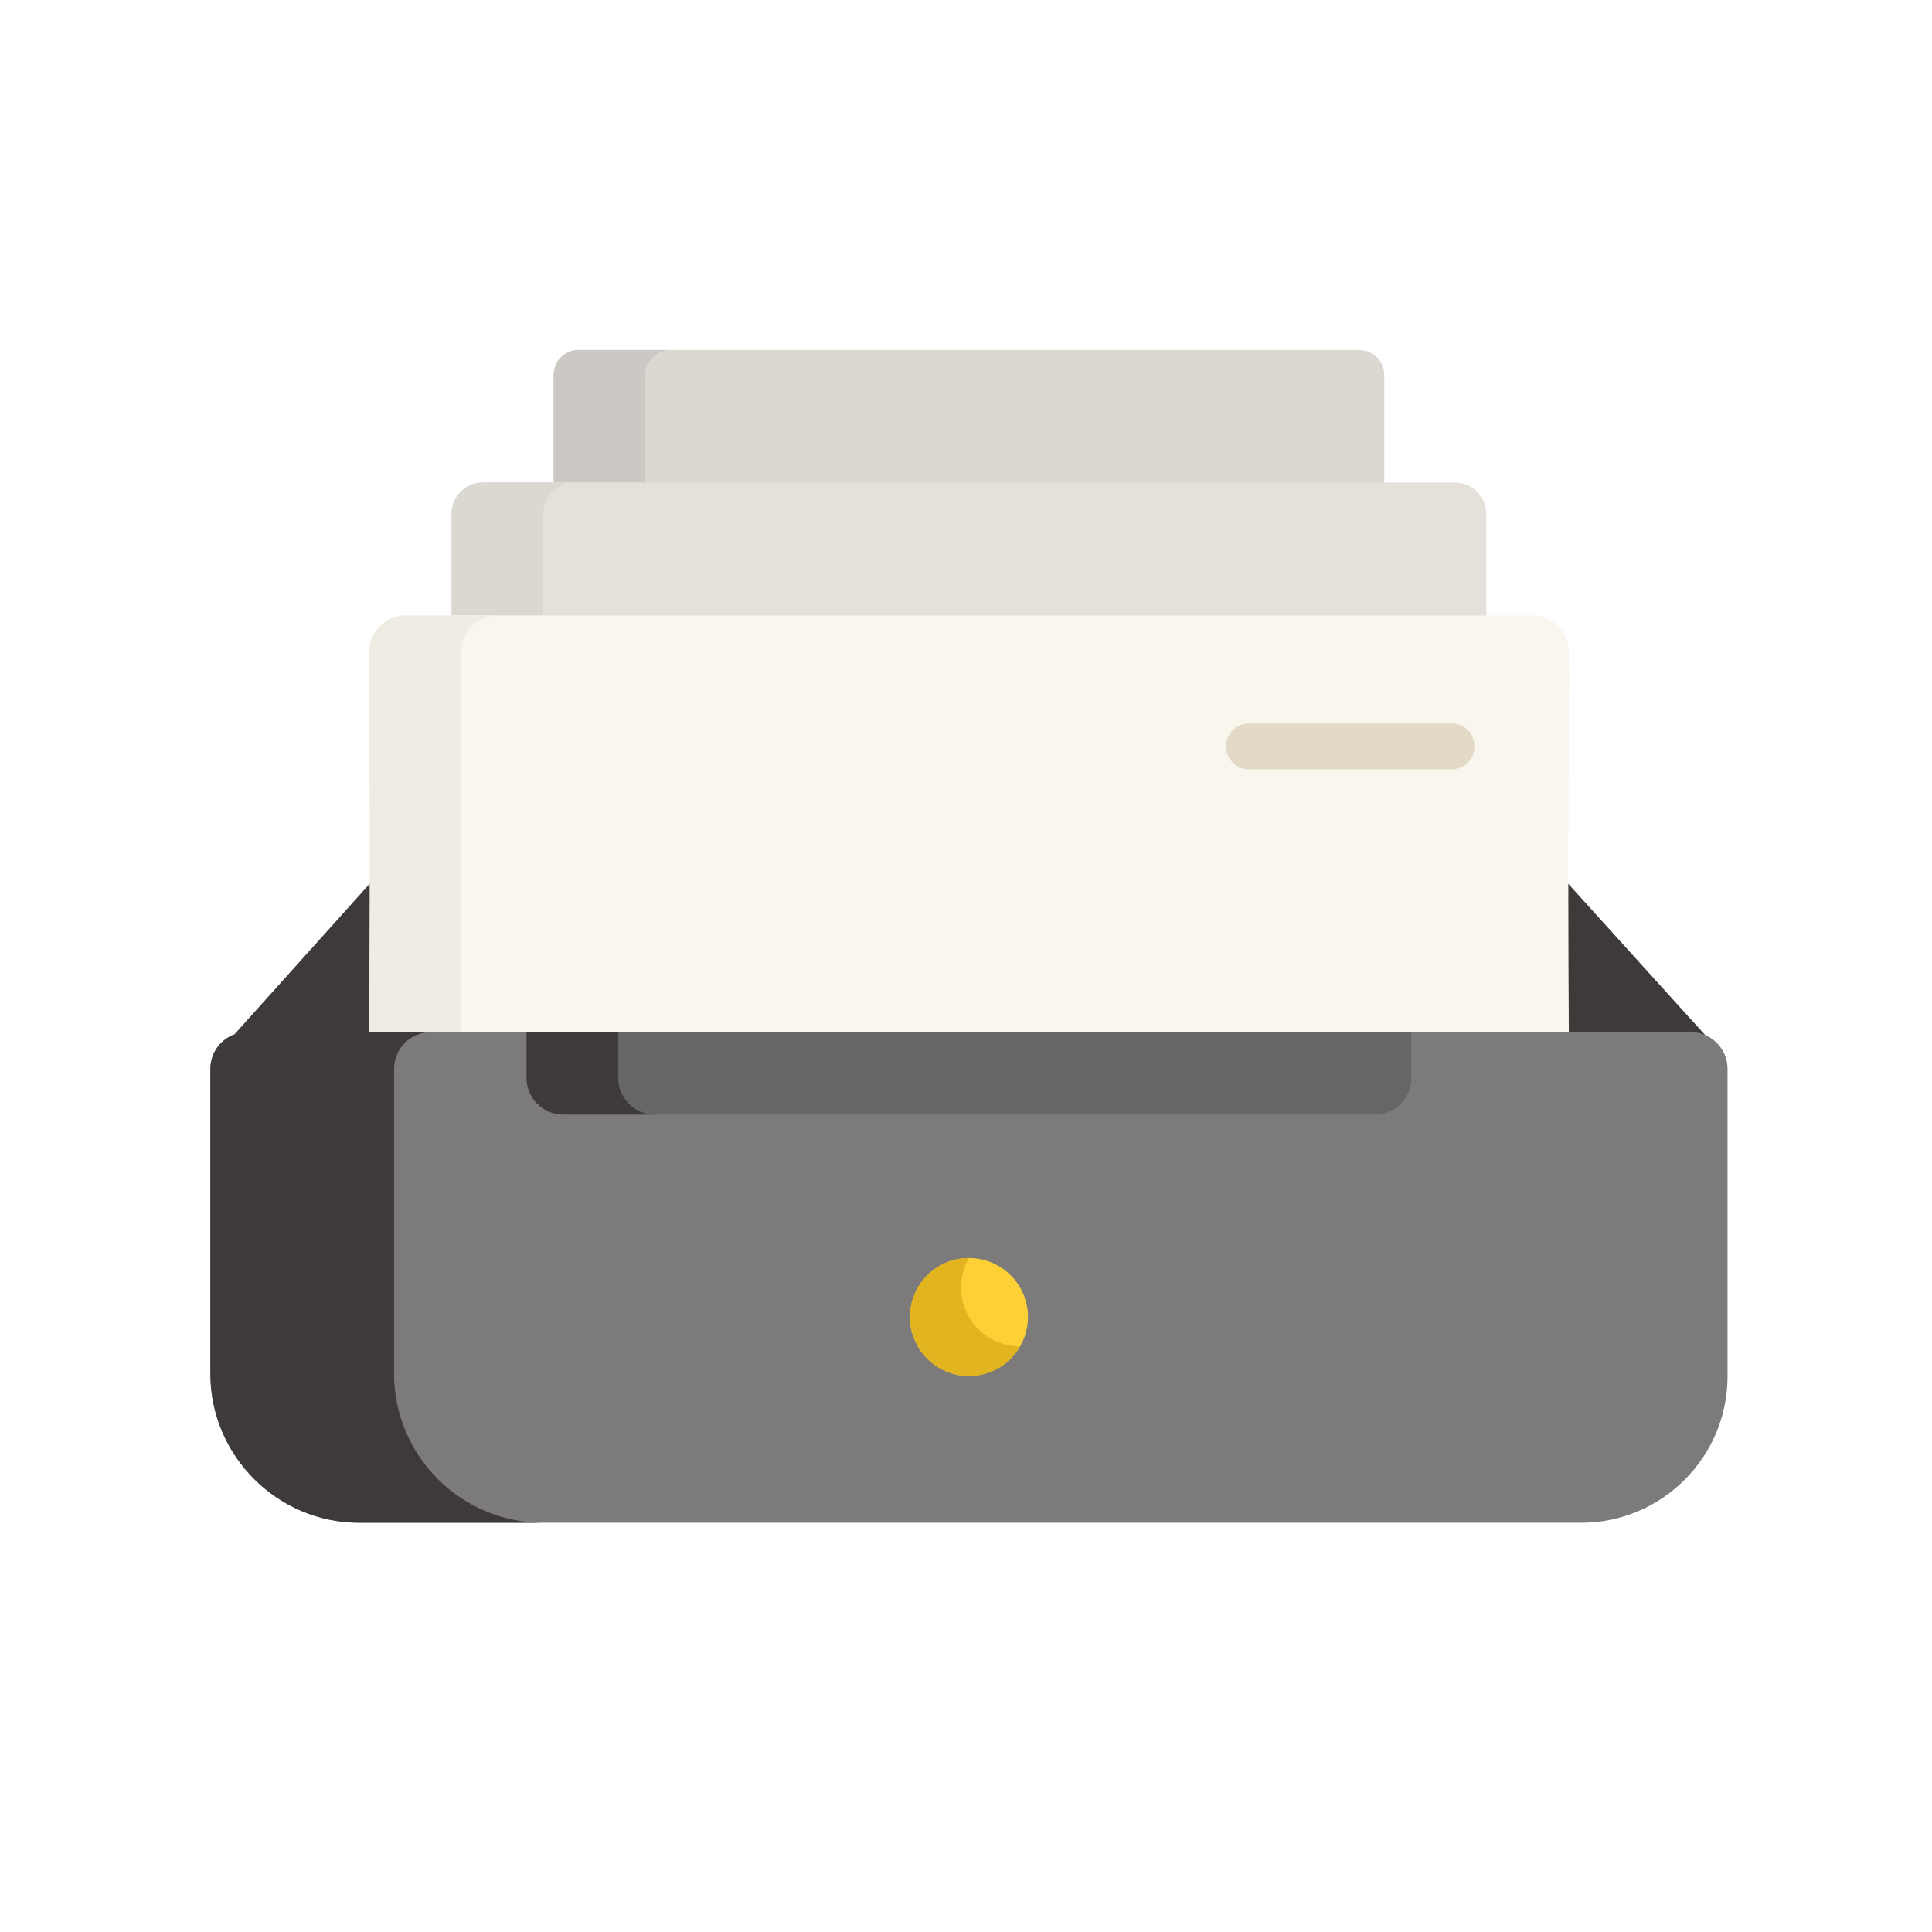
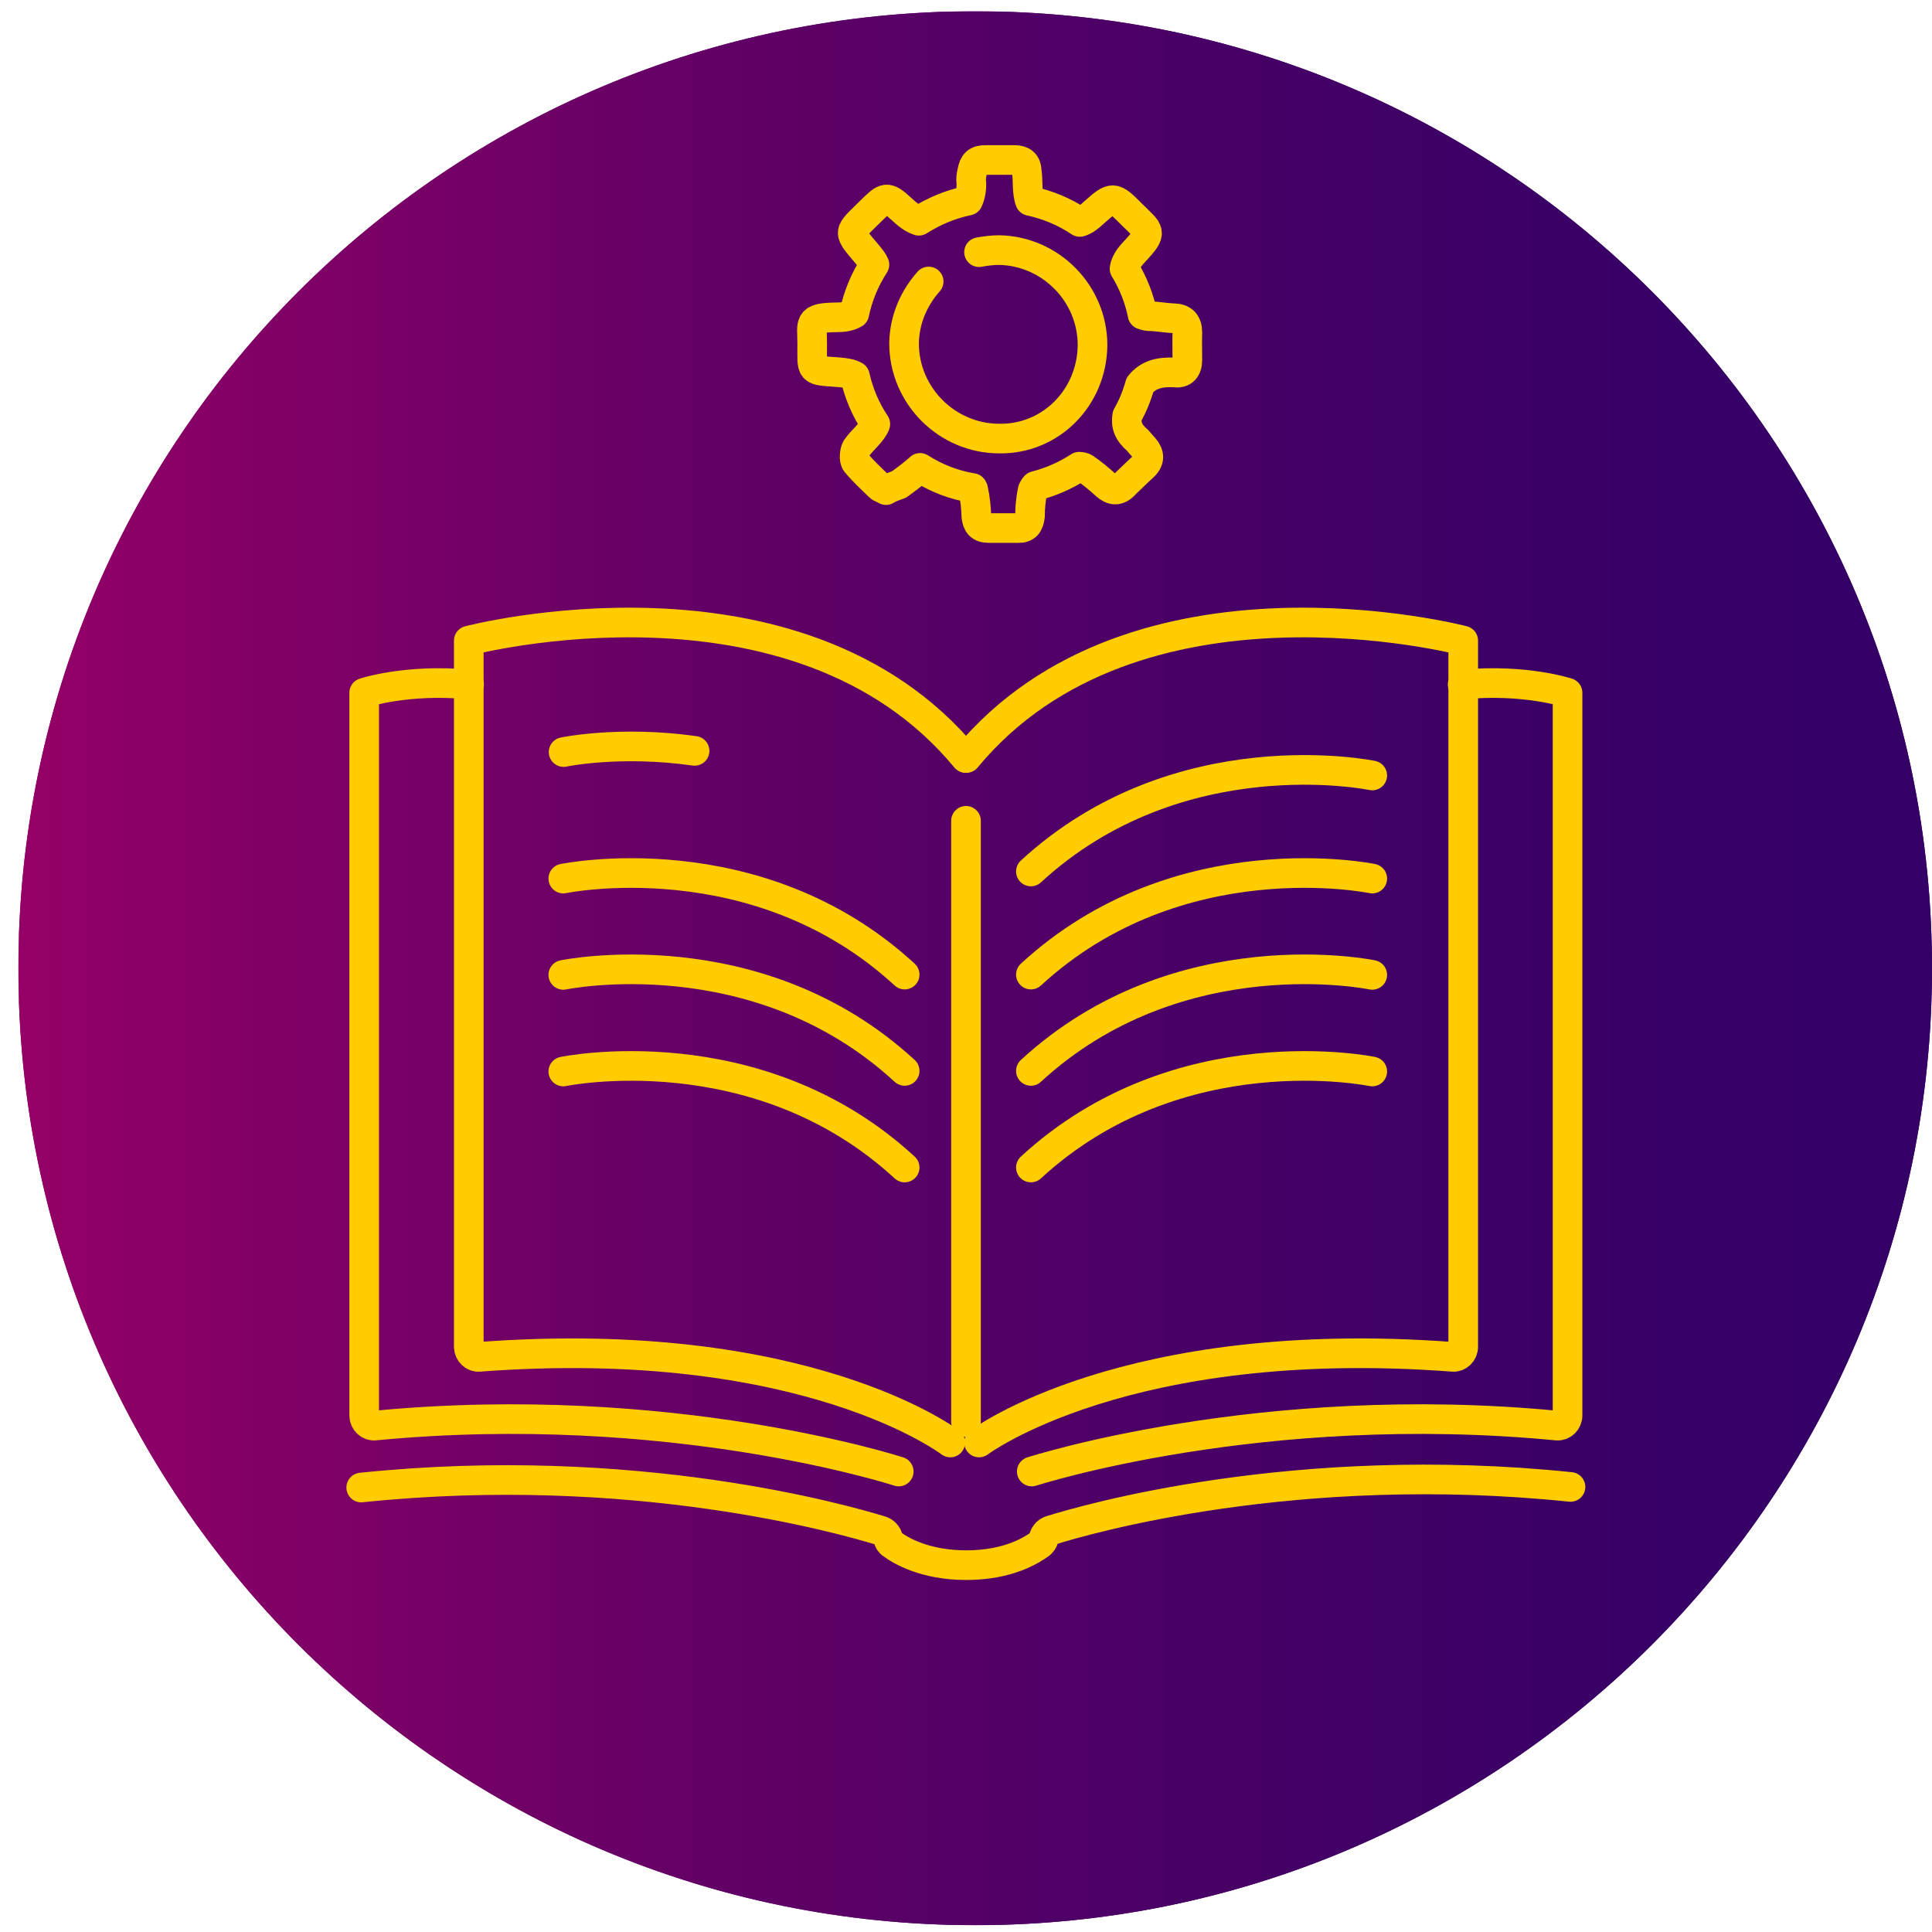
- <svg xmlns="http://www.w3.org/2000/svg" version="1.1" id="Capa_1" x="0px" y="0px" viewBox="-120 81 652 652" enable-background="new -49 141 512 512" xml:space="preserve">
-   <path fill="#DBD7D1" d="M339.837,199.19c0.005-0.026,0.012-0.051,0.017-0.077c-4.326,0-215.041,0-221.35,0  c-0.833,0-47.393,0-44.358,0c0.005,0.026,0.012,0.051,0.017,0.077c-4.107,0.531-7.311,4.058-7.311,8.305  c0,11.203,0,36.863,0,46.648c93.699,0,187.046,0,280.297,0c0-10.282,0-35.28,0-46.648  C347.148,203.249,343.945,199.721,339.837,199.19z" />
-   <path fill="#CCC9C4" d="M105.07,199.19c-0.004-0.026-0.012-0.051-0.017-0.077c-0.047,0-0.095,0-0.142,0  c-12.412,0-29.073,0-30.765,0c0.005,0.026,0.012,0.051,0.017,0.077c-4.107,0.531-7.311,4.058-7.311,8.305  c0,11.203,0,36.864,0,46.648c10.312,0,20.604,0,30.907,0c0-9.784,0-35.445,0-46.648  C97.759,203.249,100.962,199.721,105.07,199.19z" />
-   <path fill="#E5E1DA" d="M371.109,243.841c-28.882,0-286.021,0-328.217,0c-5.767,0-10.486,4.719-10.486,10.486  c0,9.154,0,35.378,0,44.672h10.302c14.752,0,322.084,0,338.887,0c0-9.154,0-35.378,0-44.672  C381.595,248.559,376.876,243.841,371.109,243.841z" />
-   <path fill="#DBD7D1" d="M73.799,243.841c-13.971,0-24.739,0-30.907,0c-5.767,0-10.486,4.719-10.486,10.486  c0,9.154,0,35.378,0,44.672h10.302c1.995,0,9.35,0,20.605,0c0-9.294,0-35.518,0-44.672  C63.313,248.559,68.031,243.841,73.799,243.841z" />
+ <svg xmlns="http://www.w3.org/2000/svg" xmlns:xlink="http://www.w3.org/1999/xlink" version="1.1" id="Capa_1" x="0px" y="0px" viewBox="0 0 652 652" style="enable-background:new 0 0 652 652;" xml:space="preserve">
+   <style type="text/css">
+ 	.st0{fill:url(#SVGID_2_);}
+ 	.st1{clip-path:url(#SVGID_4_);fill:url(#SVGID_5_);}
+ 	.st2{fill:none;stroke:#FFCC00;stroke-width:10;stroke-linecap:round;stroke-linejoin:round;stroke-miterlimit:10;}
+ </style>
  <g>
-     <polygon fill="#3E3A39" points="-41.439,430.678 5.597,378.319 5.597,430.678  " />
-     <polygon fill="#3E3A39" points="455.439,430.292 408.403,378.319 408.403,430.292  " />
+     <g>
+       <g>
+         <g>
+           <linearGradient id="SVGID_2_" gradientUnits="userSpaceOnUse" x1="-2844" y1="325.25" x2="-2198.2" y2="325.25" gradientTransform="matrix(-1 0 0 -1 -2192 652)">
+             <stop offset="0" style="stop-color:#330066" />
+             <stop offset="0.17" style="stop-color:#380066" />
+             <stop offset="0.386" style="stop-color:#480066" />
+             <stop offset="0.626" style="stop-color:#620066" />
+             <stop offset="0.882" style="stop-color:#860066" />
+             <stop offset="1" style="stop-color:#990066" />
+           </linearGradient>
+           <path id="SVGID_1_" class="st0" d="M652,326.8c0-178.5-144.5-323-322.9-323S6.2,148.3,6.2,326.8s144.7,322.9,322.9,322.9      S652,505.2,652,326.8" />
+         </g>
+         <g>
+           <g>
+             <defs>
+               <path id="SVGID_3_" d="M652,326.8c0-178.5-144.5-323-322.9-323S6.2,148.3,6.2,326.8s144.7,322.9,322.9,322.9        S652,505.2,652,326.8" />
+             </defs>
+             <clipPath id="SVGID_4_">
+               <use xlink:href="#SVGID_3_" style="overflow:visible;" />
+             </clipPath>
+             <linearGradient id="SVGID_5_" gradientUnits="userSpaceOnUse" x1="-4470.348" y1="5.75" x2="-4465.505" y2="5.75" gradientTransform="matrix(-139.3333 0 0 -139.3333 -622201.812 1127.982)">
+               <stop offset="0" style="stop-color:#330066" />
+               <stop offset="0.17" style="stop-color:#380066" />
+               <stop offset="0.386" style="stop-color:#480066" />
+               <stop offset="0.626" style="stop-color:#620066" />
+               <stop offset="0.882" style="stop-color:#860066" />
+               <stop offset="1" style="stop-color:#990066" />
+             </linearGradient>
+             <rect x="6.4" y="4" class="st1" width="645.6" height="645.6" />
+           </g>
+         </g>
+       </g>
+     </g>
  </g>
-   <path fill="#7C7A7A" d="M450.637,429.316H-36.637c-6.8,0-12.363,5.564-12.363,12.363v102.966  c0,27.633,22.609,50.241,50.241,50.241h412.424c27.134,0,49.335-22.201,49.335-49.335V441.679  C463,434.88,457.437,429.316,450.637,429.316z" />
-   <path fill="#3E3A39" d="M12.986,544.645V441.679c0-6.799,5.563-12.363,12.363-12.363h-61.986  C-43.437,429.316-49,434.88-49,441.679v102.966c0,27.633,22.609,50.241,50.241,50.241h61.986  C35.595,594.887,12.986,572.278,12.986,544.645z" />
-   <path fill="#666666" d="M57.7,429.316v15.454c0,6.8,5.563,12.363,12.363,12.363c11.056,0,259.778,0,273.875,0  c6.8,0,12.363-5.563,12.363-12.363v-15.454C343.169,429.316,70.777,429.316,57.7,429.316z" />
-   <path fill="#3E3A39" d="M88.607,444.77v-15.454c-17.054,0-28.474,0-30.907,0v15.454  c0,6.8,5.563,12.363,12.363,12.363c2.191,0,13.723,0,30.907,0C94.17,457.133,88.607,451.57,88.607,444.77z" />
-   <circle fill="#FDD136" cx="207" cy="525.45" r="19.906" />
-   <path fill="#E2B420" d="M207,525.448c-3.682-6.377-3.417-13.937,0.009-19.891c-3.387-0.005-6.818,0.836-9.962,2.651  c-9.521,5.497-12.783,17.672-7.286,27.193c5.497,9.521,17.672,12.783,27.193,7.286  c3.144-1.815,5.588-4.367,7.277-7.302C217.361,535.376,210.682,531.825,207,525.448z" />
-   <path fill="#F9F6ED" d="M407.499,294.463L407.499,294.463c-2.199-3.455-6.053-5.766-10.429-5.766  c-13.751,0-366.85,0-380.14,0c-4.376,0-8.23,2.311-10.429,5.766l0,0c-3.977,6.744-0.811,2.202-1.934,134.854h404.866  C408.645,294.322,411.206,300.729,407.499,294.463z" />
-   <path fill="#EFECE4" d="M37.408,294.463L37.408,294.463c2.199-3.455,6.053-5.766,10.429-5.766c-17.431,0-28.73,0-30.907,0  c-4.376,0-8.23,2.311-10.429,5.766l0,0c-3.977,6.744-0.811,2.202-1.934,134.853h30.907  C36.597,296.665,33.431,301.207,37.408,294.463z" />
-   <path fill="#E2D9C7" d="M369.897,340.629h-68.426c-4.267,0-7.727-3.459-7.727-7.727s3.459-7.727,7.727-7.727  H369.897c4.267,0,7.727,3.459,7.727,7.727S374.164,340.629,369.897,340.629z" />
+   <path class="st2" d="M330.4,486.8c0,0,49.4-37.2,159.9-28.9c1.8,0.2,3.5-1.4,3.5-3.4V216.2c0,0-110.9-29.1-167.7,39.6" />
+   <path class="st2" d="M348.2,496.6c0,0,77.4-25.1,177.2-15.5c1.9,0.2,3.6-1.4,3.6-3.4V233.8c0,0-14.4-4.8-35.4-2.8" />
+   <path class="st2" d="M320.7,486.8c0,0-48.5-37.2-159-28.9c-1.8,0.2-3.5-1.4-3.5-3.4V216.2c0,0,110.9-29.1,167.7,39.6" />
+   <path class="st2" d="M303.3,496.6c0,0-77-25.1-176.8-15.5c-1.9,0.2-3.6-1.4-3.6-3.4V233.8c0,0,14.4-4.8,35.4-2.8" />
+   <line class="st2" x1="326" y1="277" x2="326" y2="479.9" />
+   <path class="st2" d="M190.1,296.5c0,0,65.3-13.6,115.2,32.4" />
+   <path class="st2" d="M190.1,329c0,0,65.3-13.6,115.2,32.4" />
+   <path class="st2" d="M190.1,361.6c0,0,65.3-13.6,115.2,32.4" />
+   <path class="st2" d="M463.1,296.5c0,0-65.3-13.6-115.2,32.4" />
+   <path class="st2" d="M463.1,261.7c0,0-65.3-13.6-115.2,32.4" />
+   <path class="st2" d="M463.1,329c0,0-65.3-13.6-115.2,32.4" />
+   <path class="st2" d="M463.1,361.6c0,0-65.3-13.6-115.2,32.4" />
+   <g>
+     <path class="st2" d="M199.6-238.2c2.6-2.4,2.5-4.7,0.3-7.2c-0.8-0.8-1.7-1.9-2.5-2.8c-3.6-3-4.5-5.9-3.9-9.4   c2.1-3.7,3.7-7.7,4.9-11.7c3-3.8,7.3-5.1,13.3-4.8c3.2,0.4,4.8-1.5,4.8-4.8c0-3.6-0.1-7.1,0-10.5c0-3.6-1.7-5.3-5.1-5.4   c-3.5-0.1-6.4-0.8-9.7-0.8c-0.9-0.1-1.7-0.3-2.3-0.6c-1.3-6.1-3.5-12-6.9-17.5c0.3-2.1,1.5-4.1,3.6-6.3c7.5-8,6-7.6-0.8-14.4   c-7.1-7.1-7.2-7.2-14.7-0.6c-1.8,1.7-3.5,2.9-5.2,3.4c-5.9-3.9-12.3-6.5-19-8c-1.2-3.2-0.7-7.7-1.2-11.3c-0.1-3.2-1.8-4.3-4.6-4.3   c-3.6,0-7.2,0-10.8,0c-3.5-0.1-4.8,1.2-5.3,4.4c-0.3,1.4-0.6,2.8-0.3,4.2c0.1,2.6-0.3,5-1.3,6.9c-6.6,1.4-12.9,3.9-18.8,7.7   c-2.2-0.7-4.3-2.3-6.5-4.4c-5.8-5.3-6.2-4.8-11.8,0.7c-8.9,8.9-9.1,7.2-1,17c1,1.2,1.9,2.4,2.4,3.5c-3.7,5.8-6.3,12.1-7.7,18.6   c-1.8,1.1-4.2,1.5-7,1.5c-10.9,0.1-9,2.1-9,10.1c0,10.8-1,10.1,9.8,10.9c2.5,0.2,4.7,0.5,6.4,1.5c1.5,6.4,4,12.6,7.8,18.3   c-1.1,3.2-5,6-7.2,9.3c-0.7,1.2-1,4.3-0.1,5.4c2.5,3,5.8,6.1,8.9,9.1c0.6,0.6,1.5,0.7,2.5,1.4c1-0.7,2.2-1.1,5-2.2   c2.9-2.1,5.4-4,7.9-6.2l0.1-0.1c6.2,3.9,13,6.5,20,7.7c0.1,0.1,0.1,0.3,0.2,0.4c0.8,3.6,1.1,6.9,1.2,10.4c0.3,2.8,1.4,4.4,4.7,4.4   c3.6,0,7.5,0,11.1,0c3.2,0.1,4.3-1.5,4.6-4.6c0-3.3,0.3-6.6,1-9.8c0.2-0.5,0.6-1.1,1-1.6c5.8-1.5,11.5-3.9,16.7-7.3   c0.8,0,1.7,0.2,2.2,0.6c2.8,1.9,5.5,4.2,8,6.4c2.4,2.1,4.7,2.5,7.2-0.3C194.6-233.4,197.1-235.9,199.6-238.2z" />
+   </g>
+   <path class="st2" d="M117.8-308.9c-5.7,6.3-9.3,14.6-9.4,23.6c0,19.9,16.4,36.3,36.3,36.3c19.5,0.3,35.4-15.5,35.6-35.6  c0-19.9-16.2-36-35.6-36.3c-2.6,0-5.2,0.3-7.7,0.8" />
+   <path class="st2" d="M345.2-229.6c0,0,57.6-49.7,186.5-39.5c0-73.5,0-279.5,0-279.5s-126.6-16-191.4,58.1" />
+   <path class="st2" d="M369.7-227.6c0,0,86.5-27.8,202.4-16.4c0-81.2,0-285.7,0-285.7s-16.4-5.2-40.4-3" />
+   <path class="st2" d="M334.3-229.6c0,0-56.6-49.7-185.5-39.5c0-73.5,0-279.5,0-279.5s126.6-16,191.4,58.1" />
+   <path class="st2" d="M310.4-227.6c0,0-86-27.8-201.9-16.4c0-81.2,0-285.7,0-285.7s16.4-5.2,40.4-3" />
+   <line class="st2" x1="340.3" y1="-490.5" x2="340.3" y2="-237" />
+   <path class="st2" d="M310.4-227.6c0,0,9.6,8.6,29.9,8.6s29.4-8.6,29.4-8.6" />
+   <path class="st2" d="M185.2-497.2c0,0,74.6-10.3,131.5,39.3" />
+   <path class="st2" d="M185.2-462.1c0,0,74.6-10.3,131.5,39.3" />
+   <path class="st2" d="M185.2-426.9c0,0,74.6-10.3,131.5,39.3" />
+   <path class="st2" d="M496.8-497.2c0,0-74.6-10.3-131.5,39.3" />
+   <path class="st2" d="M496.8-462.1c0,0-74.6-10.3-131.5,39.3" />
+   <path class="st2" d="M496.8-426.9c0,0-74.6-10.3-131.5,39.3" />
+   <path class="st2" d="M121.9,502c92.3-9.6,163.4,10.9,175.5,14.6c1.1,0.4,2,1.3,2.3,2.5l0,0c0.2,0.8,0.6,1.6,1.3,2  c2.7,2,10.9,7.1,25.1,7.1c14.5,0,22.4-5.3,25-7.2c0.5-0.5,1-1,1.1-1.8l0.1-0.4c0.4-1.1,1.1-1.9,2.2-2.3  c11.7-3.7,82.9-24.3,175.5-14.7" />
+   <g>
+     <path class="st2" d="M385.8,157.5c2.3-2.1,2.2-4.2,0.3-6.4c-0.7-0.7-1.5-1.7-2.2-2.5c-3.2-2.7-4-5.2-3.5-8.3   c1.9-3.3,3.3-6.8,4.3-10.4c2.7-3.4,6.5-4.5,11.8-4.2c2.8,0.4,4.2-1.3,4.2-4.2c0-3.2-0.1-6.3,0-9.3c0-3.2-1.5-4.7-4.5-4.8   c-3.1-0.1-5.7-0.7-8.6-0.7c-0.8-0.1-1.5-0.3-2-0.5c-1.1-5.4-3.1-10.6-6.1-15.5c0.3-1.9,1.3-3.6,3.2-5.6c6.6-7.1,5.3-6.7-0.7-12.7   c-6.3-6.3-6.4-6.4-13-0.5c-1.6,1.5-3.1,2.6-4.6,3c-5.2-3.5-10.9-5.8-16.8-7.1c-1.1-2.8-0.6-6.8-1.1-10c-0.1-2.8-1.6-3.8-4.1-3.8   c-3.2,0-6.4,0-9.6,0c-3.1-0.1-4.2,1.1-4.7,3.9c-0.3,1.2-0.5,2.5-0.3,3.7c0.1,2.3-0.3,4.4-1.1,6.1c-5.8,1.2-11.4,3.5-16.6,6.8   c-1.9-0.6-3.8-2-5.8-3.9c-5.1-4.7-5.5-4.2-10.4,0.6c-7.9,7.9-8.1,6.4-0.9,15c0.9,1.1,1.7,2.1,2.1,3.1c-3.3,5.1-5.6,10.7-6.8,16.5   c-1.6,1-3.7,1.3-6.2,1.3c-9.6,0.1-8,1.9-8,8.9c0,9.6-0.9,8.9,8.7,9.6c2.2,0.2,4.2,0.4,5.7,1.3c1.3,5.7,3.5,11.1,6.9,16.2   c-1,2.8-4.4,5.3-6.4,8.2c-0.6,1.1-0.9,3.8-0.1,4.8c2.2,2.7,5.1,5.4,7.9,8.1c0.5,0.5,1.3,0.6,2.2,1.2c0.9-0.6,1.9-1,4.4-1.9   c2.6-1.9,4.8-3.5,7-5.5l0.1-0.1c5.5,3.5,11.5,5.8,17.7,6.8c0.1,0.1,0.1,0.3,0.2,0.4c0.7,3.2,1,6.1,1.1,9.2c0.3,2.5,1.2,3.9,4.2,3.9   c3.2,0,6.6,0,9.8,0c2.8,0.1,3.8-1.3,4.1-4.1c0-2.9,0.3-5.8,0.9-8.7c0.2-0.4,0.5-1,0.9-1.4c5.1-1.3,10.2-3.5,14.8-6.5   c0.7,0,1.5,0.2,1.9,0.5c2.5,1.7,4.9,3.7,7.1,5.7c2.1,1.9,4.2,2.2,6.4-0.3C381.4,161.7,383.6,159.5,385.8,157.5z" />
+   </g>
+   <path class="st2" d="M313.4,95c-5,5.6-8.2,12.9-8.3,20.9c0,17.6,14.5,32.1,32.1,32.1c17.3,0.3,31.3-13.7,31.5-31.5  c0-17.6-14.3-31.8-31.5-32.1c-2.3,0-4.6,0.3-6.8,0.7" />
+   <path class="st2" d="M234.4,253.4c-25.3-3.6-44.2,0.4-44.2,0.4" />
</svg>
